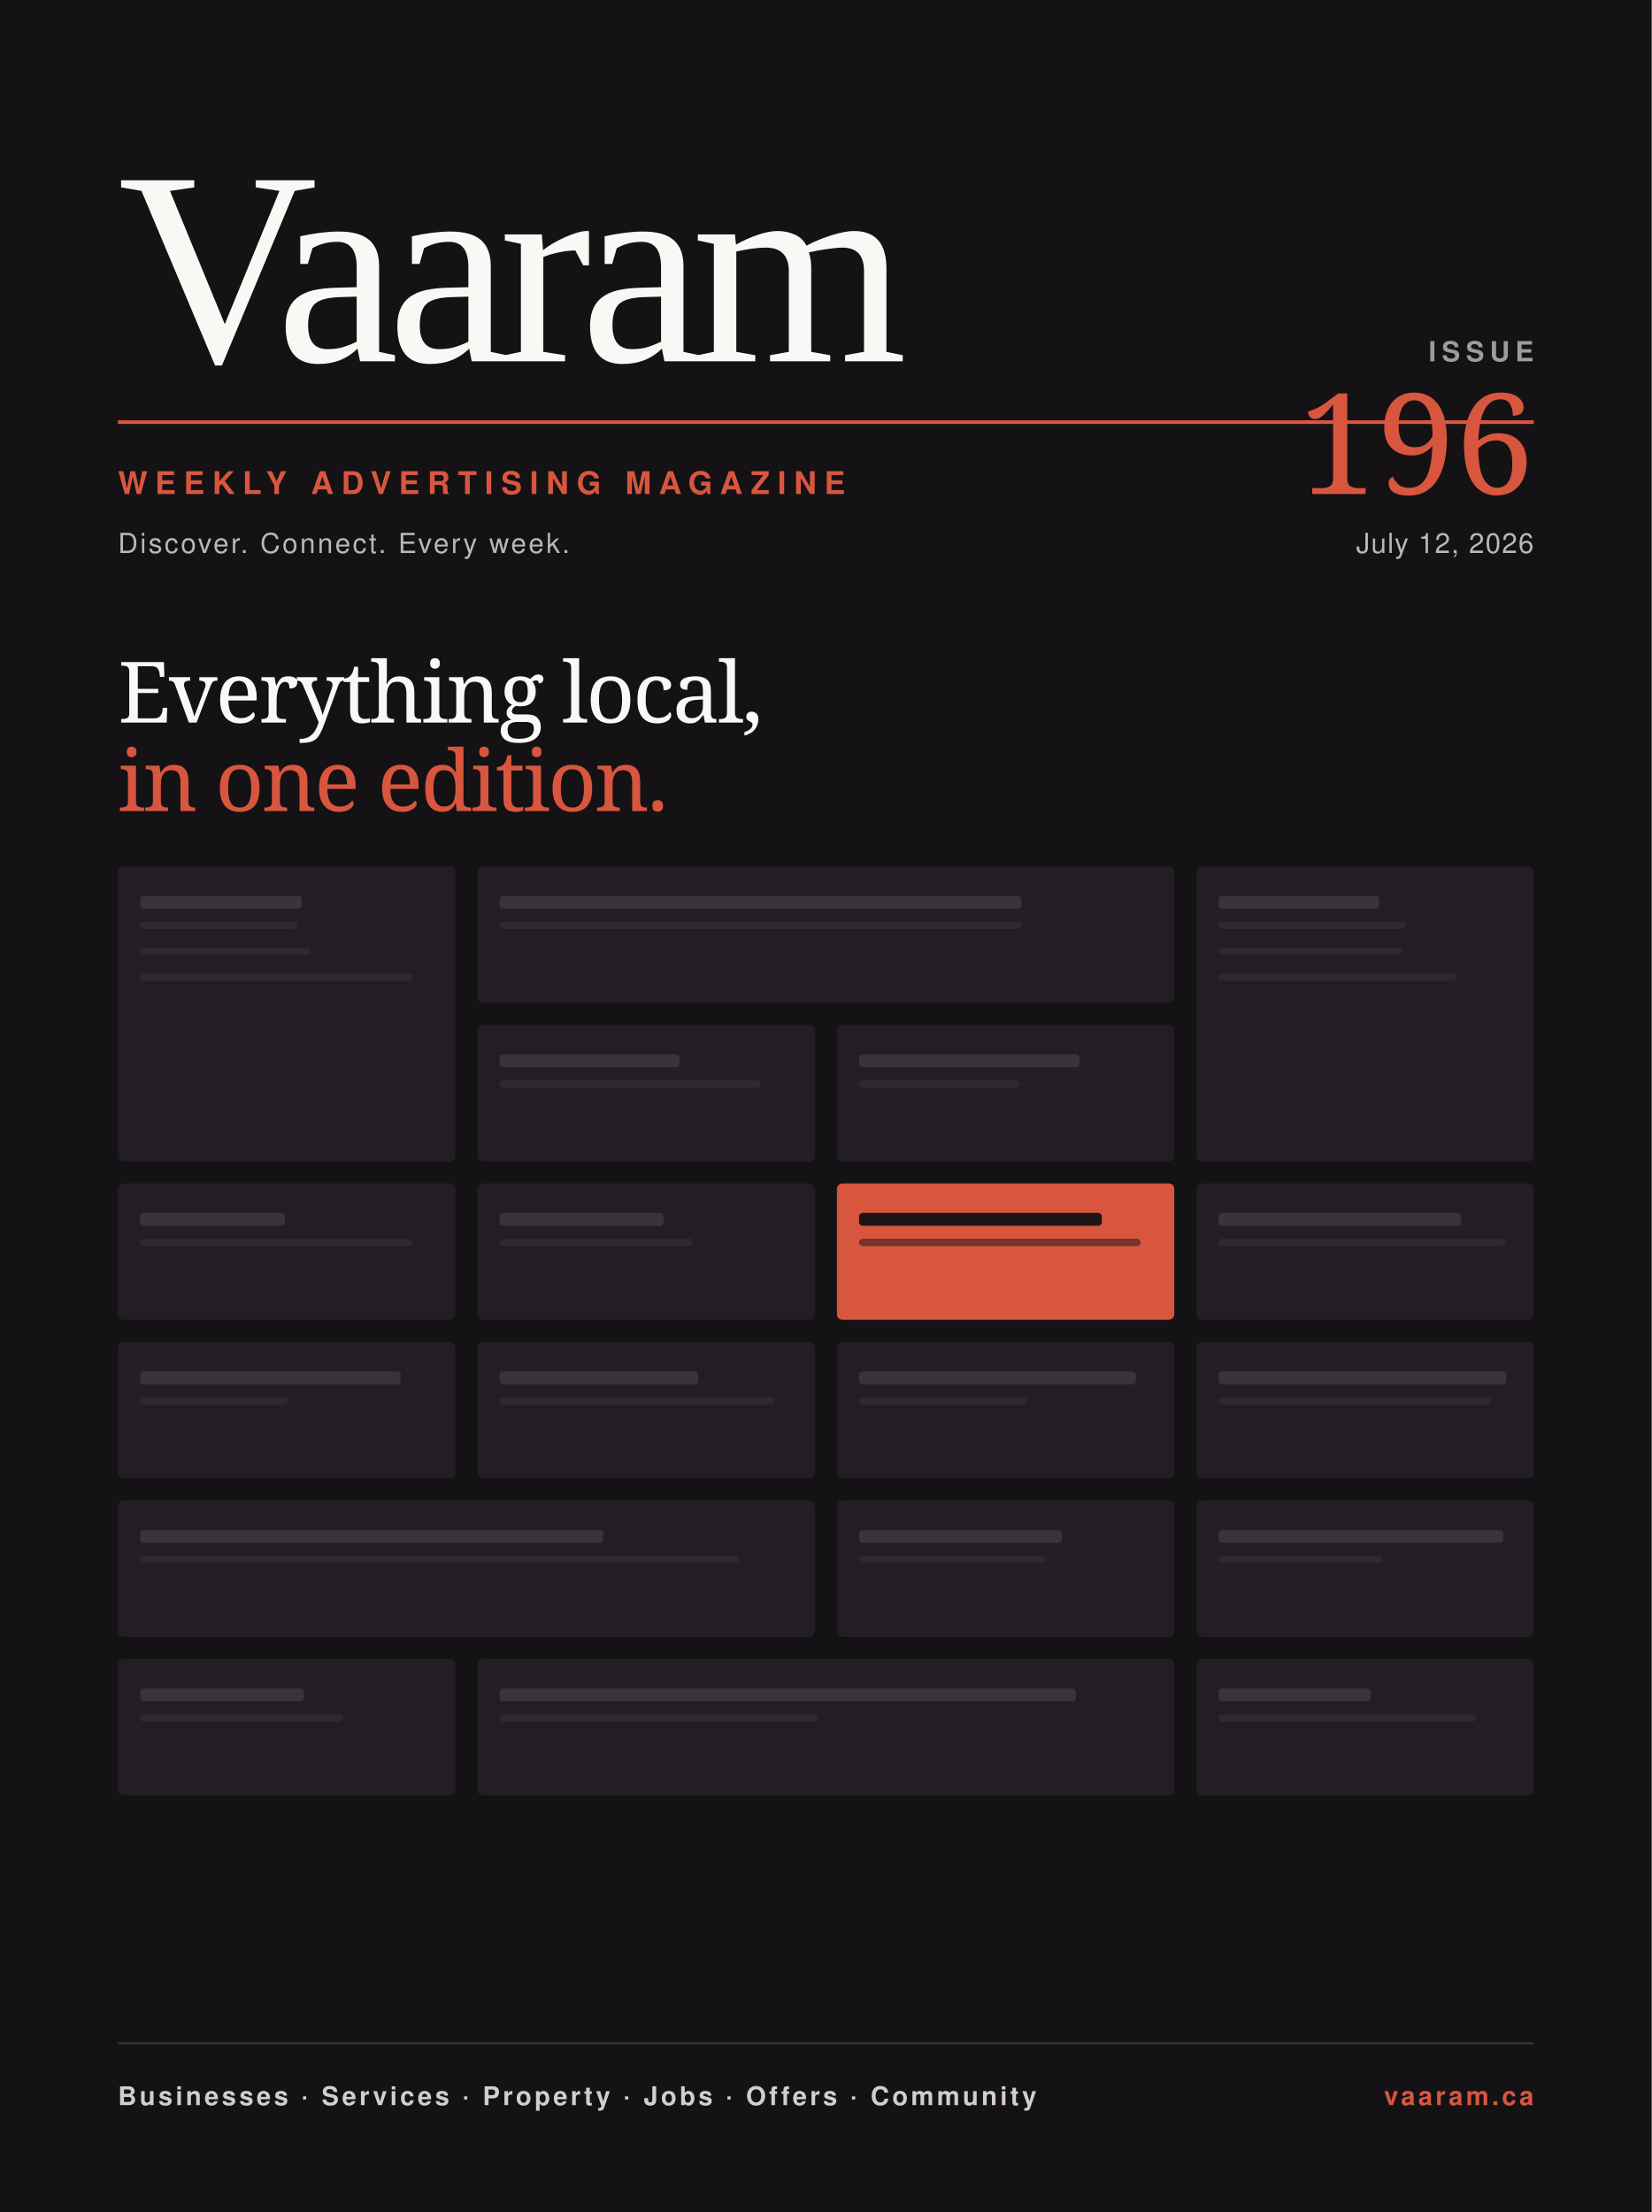
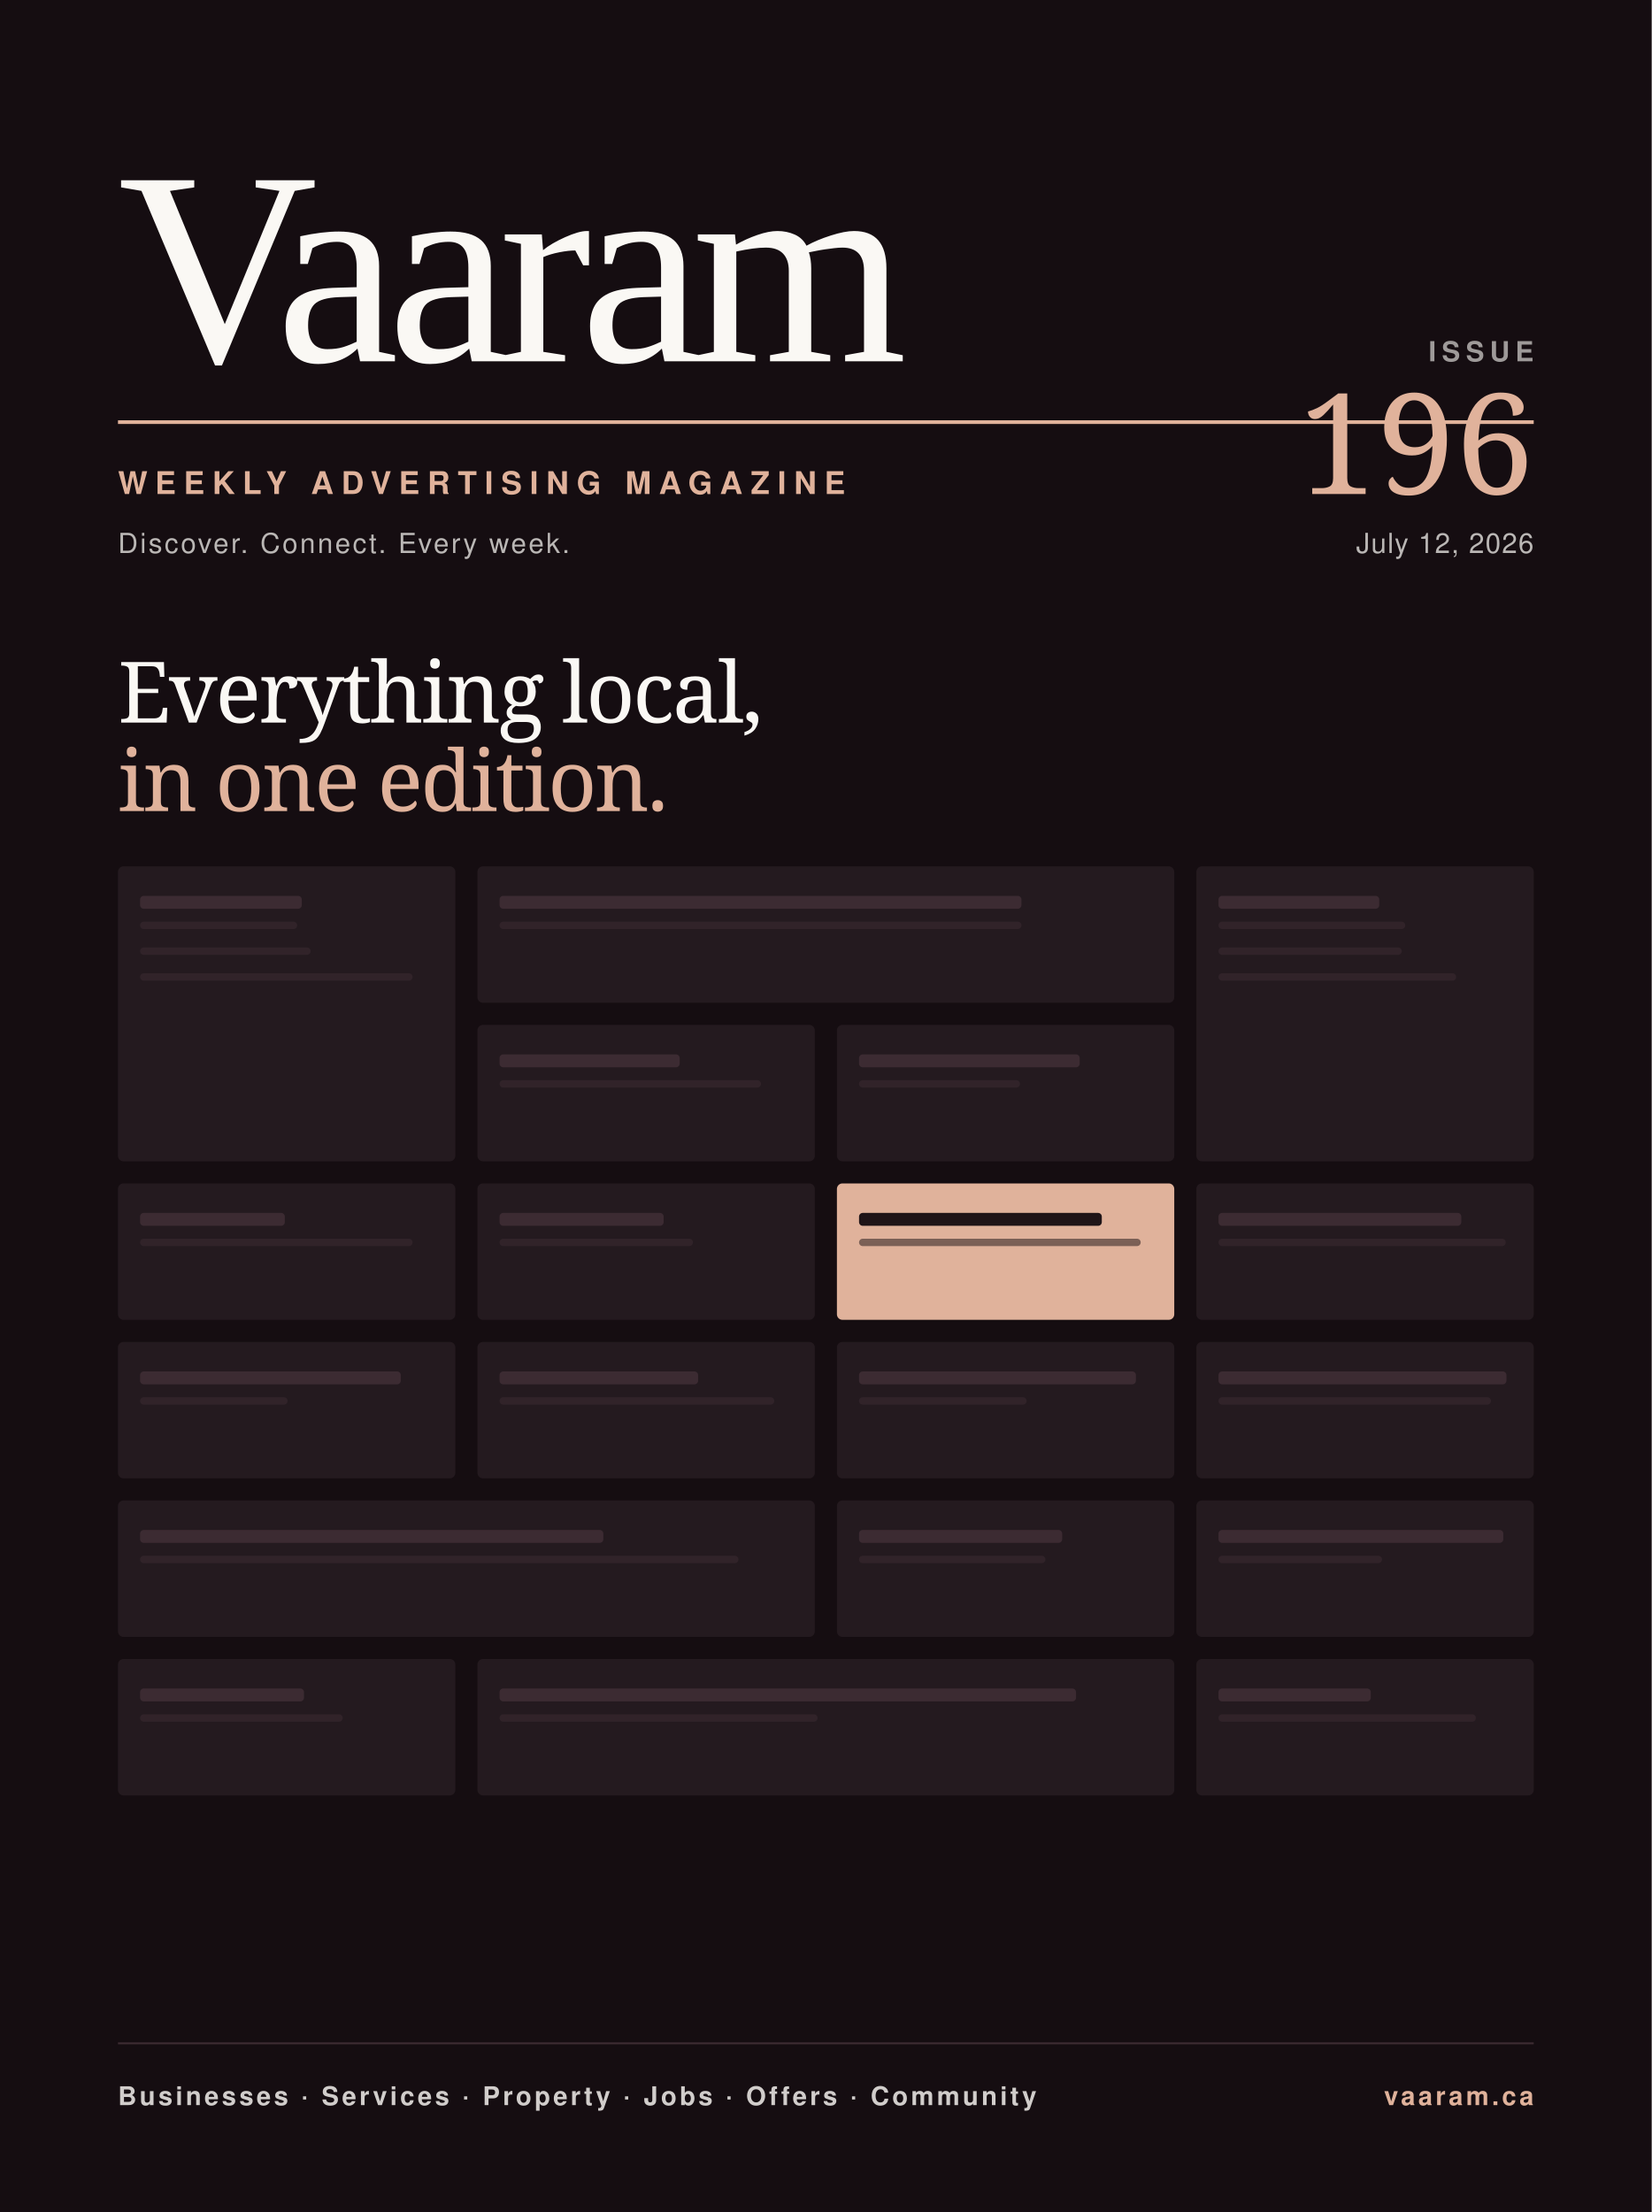
<svg xmlns="http://www.w3.org/2000/svg" width="896" height="1200" viewBox="0 0 896 1200" role="img" aria-label="Vaaram Magazine issue 196 cover">
-   <rect width="896" height="1200" fill="#141215" />
+   <rect width="896" height="1200" fill="#150d11" />
  <text x="64" y="196" font-family="Georgia, 'Times New Roman', serif" font-size="150" font-weight="500" letter-spacing="-6" fill="#faf8f4">Vaaram</text>
-   <rect x="64" y="228" width="768" height="2" fill="#d9563e" />
-   <text x="64" y="268" font-family="Helvetica, Arial, sans-serif" font-size="17" font-weight="700" letter-spacing="4.2" fill="#d9563e">WEEKLY ADVERTISING MAGAZINE</text>
+   <rect x="64" y="228" width="768" height="2" fill="#e0b29b" />
+   <text x="64" y="268" font-family="Helvetica, Arial, sans-serif" font-size="17" font-weight="700" letter-spacing="4.2" fill="#e0b29b">WEEKLY ADVERTISING MAGAZINE</text>
  <text x="64" y="300" font-family="Helvetica, Arial, sans-serif" font-size="15" letter-spacing="1.2" fill="#faf8f4" opacity="0.72">Discover. Connect. Every week.</text>
  <text x="832" y="196" text-anchor="end" font-family="Helvetica, Arial, sans-serif" font-size="15" font-weight="700" letter-spacing="3" fill="#faf8f4" opacity="0.6">ISSUE</text>
-   <text x="832" y="268" text-anchor="end" font-family="Georgia, serif" font-size="76" font-weight="500" fill="#d9563e">196</text>
+   <text x="832" y="268" text-anchor="end" font-family="Georgia, serif" font-size="76" font-weight="500" fill="#e0b29b">196</text>
  <text x="832" y="300" text-anchor="end" font-family="Helvetica, Arial, sans-serif" font-size="15" letter-spacing="0.6" fill="#faf8f4" opacity="0.72">July 12, 2026</text>
  <text x="64" y="392" font-family="Georgia, serif" font-size="46" font-weight="500" letter-spacing="-1.2" fill="#faf8f4">Everything local,</text>
-   <text x="64" y="440" font-family="Georgia, serif" font-size="46" font-weight="500" letter-spacing="-1.2" fill="#d9563e">in one edition.</text>
-   <rect x="64.0" y="470" width="183.0" height="160" rx="3" fill="#221e24" />
-   <rect x="76.0" y="486" width="87.7" height="7" rx="2" fill="#3a343c" opacity="0.95" />
-   <rect x="76.0" y="500" width="85.2" height="4" rx="2" fill="#3a343c" opacity="0.5" />
-   <rect x="76.0" y="514" width="92.5" height="4" rx="2" fill="#3a343c" opacity="0.5" />
-   <rect x="76.0" y="528" width="147.8" height="4" rx="2" fill="#3a343c" opacity="0.5" />
-   <rect x="259.0" y="470" width="378.0" height="74" rx="3" fill="#221e24" />
-   <rect x="271.0" y="486" width="283.1" height="7" rx="2" fill="#3a343c" opacity="0.95" />
-   <rect x="271.0" y="500" width="283.1" height="4" rx="2" fill="#3a343c" opacity="0.5" />
-   <rect x="649.0" y="470" width="183.0" height="160" rx="3" fill="#221e24" />
-   <rect x="661.0" y="486" width="87.2" height="7" rx="2" fill="#3a343c" opacity="0.95" />
-   <rect x="661.0" y="500" width="101.3" height="4" rx="2" fill="#3a343c" opacity="0.5" />
-   <rect x="661.0" y="514" width="99.4" height="4" rx="2" fill="#3a343c" opacity="0.5" />
-   <rect x="661.0" y="528" width="128.9" height="4" rx="2" fill="#3a343c" opacity="0.5" />
-   <rect x="259.0" y="556" width="183.0" height="74" rx="3" fill="#221e24" />
-   <rect x="271.0" y="572" width="97.7" height="7" rx="2" fill="#3a343c" opacity="0.95" />
-   <rect x="271.0" y="586" width="141.8" height="4" rx="2" fill="#3a343c" opacity="0.5" />
-   <rect x="454.0" y="556" width="183.0" height="74" rx="3" fill="#221e24" />
-   <rect x="466.0" y="572" width="119.7" height="7" rx="2" fill="#3a343c" opacity="0.95" />
-   <rect x="466.0" y="586" width="87.3" height="4" rx="2" fill="#3a343c" opacity="0.5" />
-   <rect x="64.0" y="642" width="183.0" height="74" rx="3" fill="#221e24" />
-   <rect x="76.0" y="658" width="78.5" height="7" rx="2" fill="#3a343c" opacity="0.95" />
-   <rect x="76.0" y="672" width="147.8" height="4" rx="2" fill="#3a343c" opacity="0.5" />
-   <rect x="259.0" y="642" width="183.0" height="74" rx="3" fill="#221e24" />
-   <rect x="271.0" y="658" width="89.0" height="7" rx="2" fill="#3a343c" opacity="0.95" />
-   <rect x="271.0" y="672" width="104.9" height="4" rx="2" fill="#3a343c" opacity="0.5" />
-   <rect x="454.0" y="642" width="183.0" height="74" rx="3" fill="#d9563e" />
-   <rect x="466.0" y="658" width="131.7" height="7" rx="2" fill="#141215" opacity="0.95" />
-   <rect x="466.0" y="672" width="152.8" height="4" rx="2" fill="#141215" opacity="0.5" />
-   <rect x="649.0" y="642" width="183.0" height="74" rx="3" fill="#221e24" />
-   <rect x="661.0" y="658" width="131.7" height="7" rx="2" fill="#3a343c" opacity="0.95" />
-   <rect x="661.0" y="672" width="155.8" height="4" rx="2" fill="#3a343c" opacity="0.5" />
-   <rect x="64.0" y="728" width="183.0" height="74" rx="3" fill="#221e24" />
-   <rect x="76.0" y="744" width="141.4" height="7" rx="2" fill="#3a343c" opacity="0.95" />
-   <rect x="76.0" y="758" width="80.0" height="4" rx="2" fill="#3a343c" opacity="0.5" />
-   <rect x="259.0" y="728" width="183.0" height="74" rx="3" fill="#221e24" />
-   <rect x="271.0" y="744" width="107.7" height="7" rx="2" fill="#3a343c" opacity="0.95" />
-   <rect x="271.0" y="758" width="149.0" height="4" rx="2" fill="#3a343c" opacity="0.5" />
-   <rect x="454.0" y="728" width="183.0" height="74" rx="3" fill="#221e24" />
-   <rect x="466.0" y="744" width="150.2" height="7" rx="2" fill="#3a343c" opacity="0.95" />
-   <rect x="466.0" y="758" width="90.9" height="4" rx="2" fill="#3a343c" opacity="0.5" />
-   <rect x="649.0" y="728" width="183.0" height="74" rx="3" fill="#221e24" />
-   <rect x="661.0" y="744" width="156.2" height="7" rx="2" fill="#3a343c" opacity="0.95" />
-   <rect x="661.0" y="758" width="147.8" height="4" rx="2" fill="#3a343c" opacity="0.5" />
-   <rect x="64.0" y="814" width="378.0" height="74" rx="3" fill="#221e24" />
-   <rect x="76.0" y="830" width="251.3" height="7" rx="2" fill="#3a343c" opacity="0.95" />
-   <rect x="76.0" y="844" width="324.6" height="4" rx="2" fill="#3a343c" opacity="0.5" />
-   <rect x="454.0" y="814" width="183.0" height="74" rx="3" fill="#221e24" />
-   <rect x="466.0" y="830" width="110.2" height="7" rx="2" fill="#3a343c" opacity="0.95" />
-   <rect x="466.0" y="844" width="101.1" height="4" rx="2" fill="#3a343c" opacity="0.5" />
-   <rect x="649.0" y="814" width="183.0" height="74" rx="3" fill="#221e24" />
-   <rect x="661.0" y="830" width="154.5" height="7" rx="2" fill="#3a343c" opacity="0.95" />
-   <rect x="661.0" y="844" width="88.7" height="4" rx="2" fill="#3a343c" opacity="0.5" />
-   <rect x="64.0" y="900" width="183.0" height="74" rx="3" fill="#221e24" />
-   <rect x="76.0" y="916" width="88.9" height="7" rx="2" fill="#3a343c" opacity="0.95" />
-   <rect x="76.0" y="930" width="109.9" height="4" rx="2" fill="#3a343c" opacity="0.5" />
-   <rect x="259.0" y="900" width="378.0" height="74" rx="3" fill="#221e24" />
-   <rect x="271.0" y="916" width="312.7" height="7" rx="2" fill="#3a343c" opacity="0.95" />
-   <rect x="271.0" y="930" width="172.5" height="4" rx="2" fill="#3a343c" opacity="0.5" />
-   <rect x="649.0" y="900" width="183.0" height="74" rx="3" fill="#221e24" />
-   <rect x="661.0" y="916" width="82.6" height="7" rx="2" fill="#3a343c" opacity="0.95" />
-   <rect x="661.0" y="930" width="139.6" height="4" rx="2" fill="#3a343c" opacity="0.5" />
-   <rect x="64" y="1108" width="768" height="1" fill="#3a343c" />
+   <text x="64" y="440" font-family="Georgia, serif" font-size="46" font-weight="500" letter-spacing="-1.2" fill="#e0b29b">in one edition.</text>
+   <rect x="64.0" y="470" width="183.0" height="160" rx="3" fill="#241a1f" />
+   <rect x="76.0" y="486" width="87.7" height="7" rx="2" fill="#3d2c33" opacity="0.95" />
+   <rect x="76.0" y="500" width="85.2" height="4" rx="2" fill="#3d2c33" opacity="0.5" />
+   <rect x="76.0" y="514" width="92.5" height="4" rx="2" fill="#3d2c33" opacity="0.5" />
+   <rect x="76.0" y="528" width="147.8" height="4" rx="2" fill="#3d2c33" opacity="0.5" />
+   <rect x="259.0" y="470" width="378.0" height="74" rx="3" fill="#241a1f" />
+   <rect x="271.0" y="486" width="283.1" height="7" rx="2" fill="#3d2c33" opacity="0.95" />
+   <rect x="271.0" y="500" width="283.1" height="4" rx="2" fill="#3d2c33" opacity="0.5" />
+   <rect x="649.0" y="470" width="183.0" height="160" rx="3" fill="#241a1f" />
+   <rect x="661.0" y="486" width="87.2" height="7" rx="2" fill="#3d2c33" opacity="0.95" />
+   <rect x="661.0" y="500" width="101.3" height="4" rx="2" fill="#3d2c33" opacity="0.5" />
+   <rect x="661.0" y="514" width="99.4" height="4" rx="2" fill="#3d2c33" opacity="0.5" />
+   <rect x="661.0" y="528" width="128.9" height="4" rx="2" fill="#3d2c33" opacity="0.5" />
+   <rect x="259.0" y="556" width="183.0" height="74" rx="3" fill="#241a1f" />
+   <rect x="271.0" y="572" width="97.7" height="7" rx="2" fill="#3d2c33" opacity="0.95" />
+   <rect x="271.0" y="586" width="141.8" height="4" rx="2" fill="#3d2c33" opacity="0.5" />
+   <rect x="454.0" y="556" width="183.0" height="74" rx="3" fill="#241a1f" />
+   <rect x="466.0" y="572" width="119.7" height="7" rx="2" fill="#3d2c33" opacity="0.95" />
+   <rect x="466.0" y="586" width="87.3" height="4" rx="2" fill="#3d2c33" opacity="0.5" />
+   <rect x="64.0" y="642" width="183.0" height="74" rx="3" fill="#241a1f" />
+   <rect x="76.0" y="658" width="78.5" height="7" rx="2" fill="#3d2c33" opacity="0.95" />
+   <rect x="76.0" y="672" width="147.8" height="4" rx="2" fill="#3d2c33" opacity="0.5" />
+   <rect x="259.0" y="642" width="183.0" height="74" rx="3" fill="#241a1f" />
+   <rect x="271.0" y="658" width="89.0" height="7" rx="2" fill="#3d2c33" opacity="0.95" />
+   <rect x="271.0" y="672" width="104.9" height="4" rx="2" fill="#3d2c33" opacity="0.5" />
+   <rect x="454.0" y="642" width="183.0" height="74" rx="3" fill="#e0b29b" />
+   <rect x="466.0" y="658" width="131.7" height="7" rx="2" fill="#150d11" opacity="0.95" />
+   <rect x="466.0" y="672" width="152.8" height="4" rx="2" fill="#150d11" opacity="0.5" />
+   <rect x="649.0" y="642" width="183.0" height="74" rx="3" fill="#241a1f" />
+   <rect x="661.0" y="658" width="131.7" height="7" rx="2" fill="#3d2c33" opacity="0.95" />
+   <rect x="661.0" y="672" width="155.8" height="4" rx="2" fill="#3d2c33" opacity="0.5" />
+   <rect x="64.0" y="728" width="183.0" height="74" rx="3" fill="#241a1f" />
+   <rect x="76.0" y="744" width="141.4" height="7" rx="2" fill="#3d2c33" opacity="0.95" />
+   <rect x="76.0" y="758" width="80.0" height="4" rx="2" fill="#3d2c33" opacity="0.5" />
+   <rect x="259.0" y="728" width="183.0" height="74" rx="3" fill="#241a1f" />
+   <rect x="271.0" y="744" width="107.7" height="7" rx="2" fill="#3d2c33" opacity="0.95" />
+   <rect x="271.0" y="758" width="149.0" height="4" rx="2" fill="#3d2c33" opacity="0.5" />
+   <rect x="454.0" y="728" width="183.0" height="74" rx="3" fill="#241a1f" />
+   <rect x="466.0" y="744" width="150.2" height="7" rx="2" fill="#3d2c33" opacity="0.95" />
+   <rect x="466.0" y="758" width="90.9" height="4" rx="2" fill="#3d2c33" opacity="0.5" />
+   <rect x="649.0" y="728" width="183.0" height="74" rx="3" fill="#241a1f" />
+   <rect x="661.0" y="744" width="156.2" height="7" rx="2" fill="#3d2c33" opacity="0.95" />
+   <rect x="661.0" y="758" width="147.8" height="4" rx="2" fill="#3d2c33" opacity="0.5" />
+   <rect x="64.0" y="814" width="378.0" height="74" rx="3" fill="#241a1f" />
+   <rect x="76.0" y="830" width="251.3" height="7" rx="2" fill="#3d2c33" opacity="0.95" />
+   <rect x="76.0" y="844" width="324.6" height="4" rx="2" fill="#3d2c33" opacity="0.5" />
+   <rect x="454.0" y="814" width="183.0" height="74" rx="3" fill="#241a1f" />
+   <rect x="466.0" y="830" width="110.2" height="7" rx="2" fill="#3d2c33" opacity="0.95" />
+   <rect x="466.0" y="844" width="101.1" height="4" rx="2" fill="#3d2c33" opacity="0.5" />
+   <rect x="649.0" y="814" width="183.0" height="74" rx="3" fill="#241a1f" />
+   <rect x="661.0" y="830" width="154.5" height="7" rx="2" fill="#3d2c33" opacity="0.95" />
+   <rect x="661.0" y="844" width="88.7" height="4" rx="2" fill="#3d2c33" opacity="0.5" />
+   <rect x="64.0" y="900" width="183.0" height="74" rx="3" fill="#241a1f" />
+   <rect x="76.0" y="916" width="88.9" height="7" rx="2" fill="#3d2c33" opacity="0.95" />
+   <rect x="76.0" y="930" width="109.9" height="4" rx="2" fill="#3d2c33" opacity="0.5" />
+   <rect x="259.0" y="900" width="378.0" height="74" rx="3" fill="#241a1f" />
+   <rect x="271.0" y="916" width="312.7" height="7" rx="2" fill="#3d2c33" opacity="0.95" />
+   <rect x="271.0" y="930" width="172.5" height="4" rx="2" fill="#3d2c33" opacity="0.5" />
+   <rect x="649.0" y="900" width="183.0" height="74" rx="3" fill="#241a1f" />
+   <rect x="661.0" y="916" width="82.6" height="7" rx="2" fill="#3d2c33" opacity="0.95" />
+   <rect x="661.0" y="930" width="139.6" height="4" rx="2" fill="#3d2c33" opacity="0.5" />
+   <rect x="64" y="1108" width="768" height="1" fill="#3d2c33" />
  <text x="64" y="1142" font-family="Helvetica, Arial, sans-serif" font-size="14" font-weight="700" letter-spacing="1.6" fill="#faf8f4" opacity="0.82">Businesses  ·  Services  ·  Property  ·  Jobs  ·  Offers  ·  Community</text>
-   <text x="832" y="1142" text-anchor="end" font-family="Helvetica, Arial, sans-serif" font-size="14" font-weight="700" letter-spacing="1.6" fill="#d9563e">vaaram.ca</text>
+   <text x="832" y="1142" text-anchor="end" font-family="Helvetica, Arial, sans-serif" font-size="14" font-weight="700" letter-spacing="1.6" fill="#e0b29b">vaaram.ca</text>
</svg>
